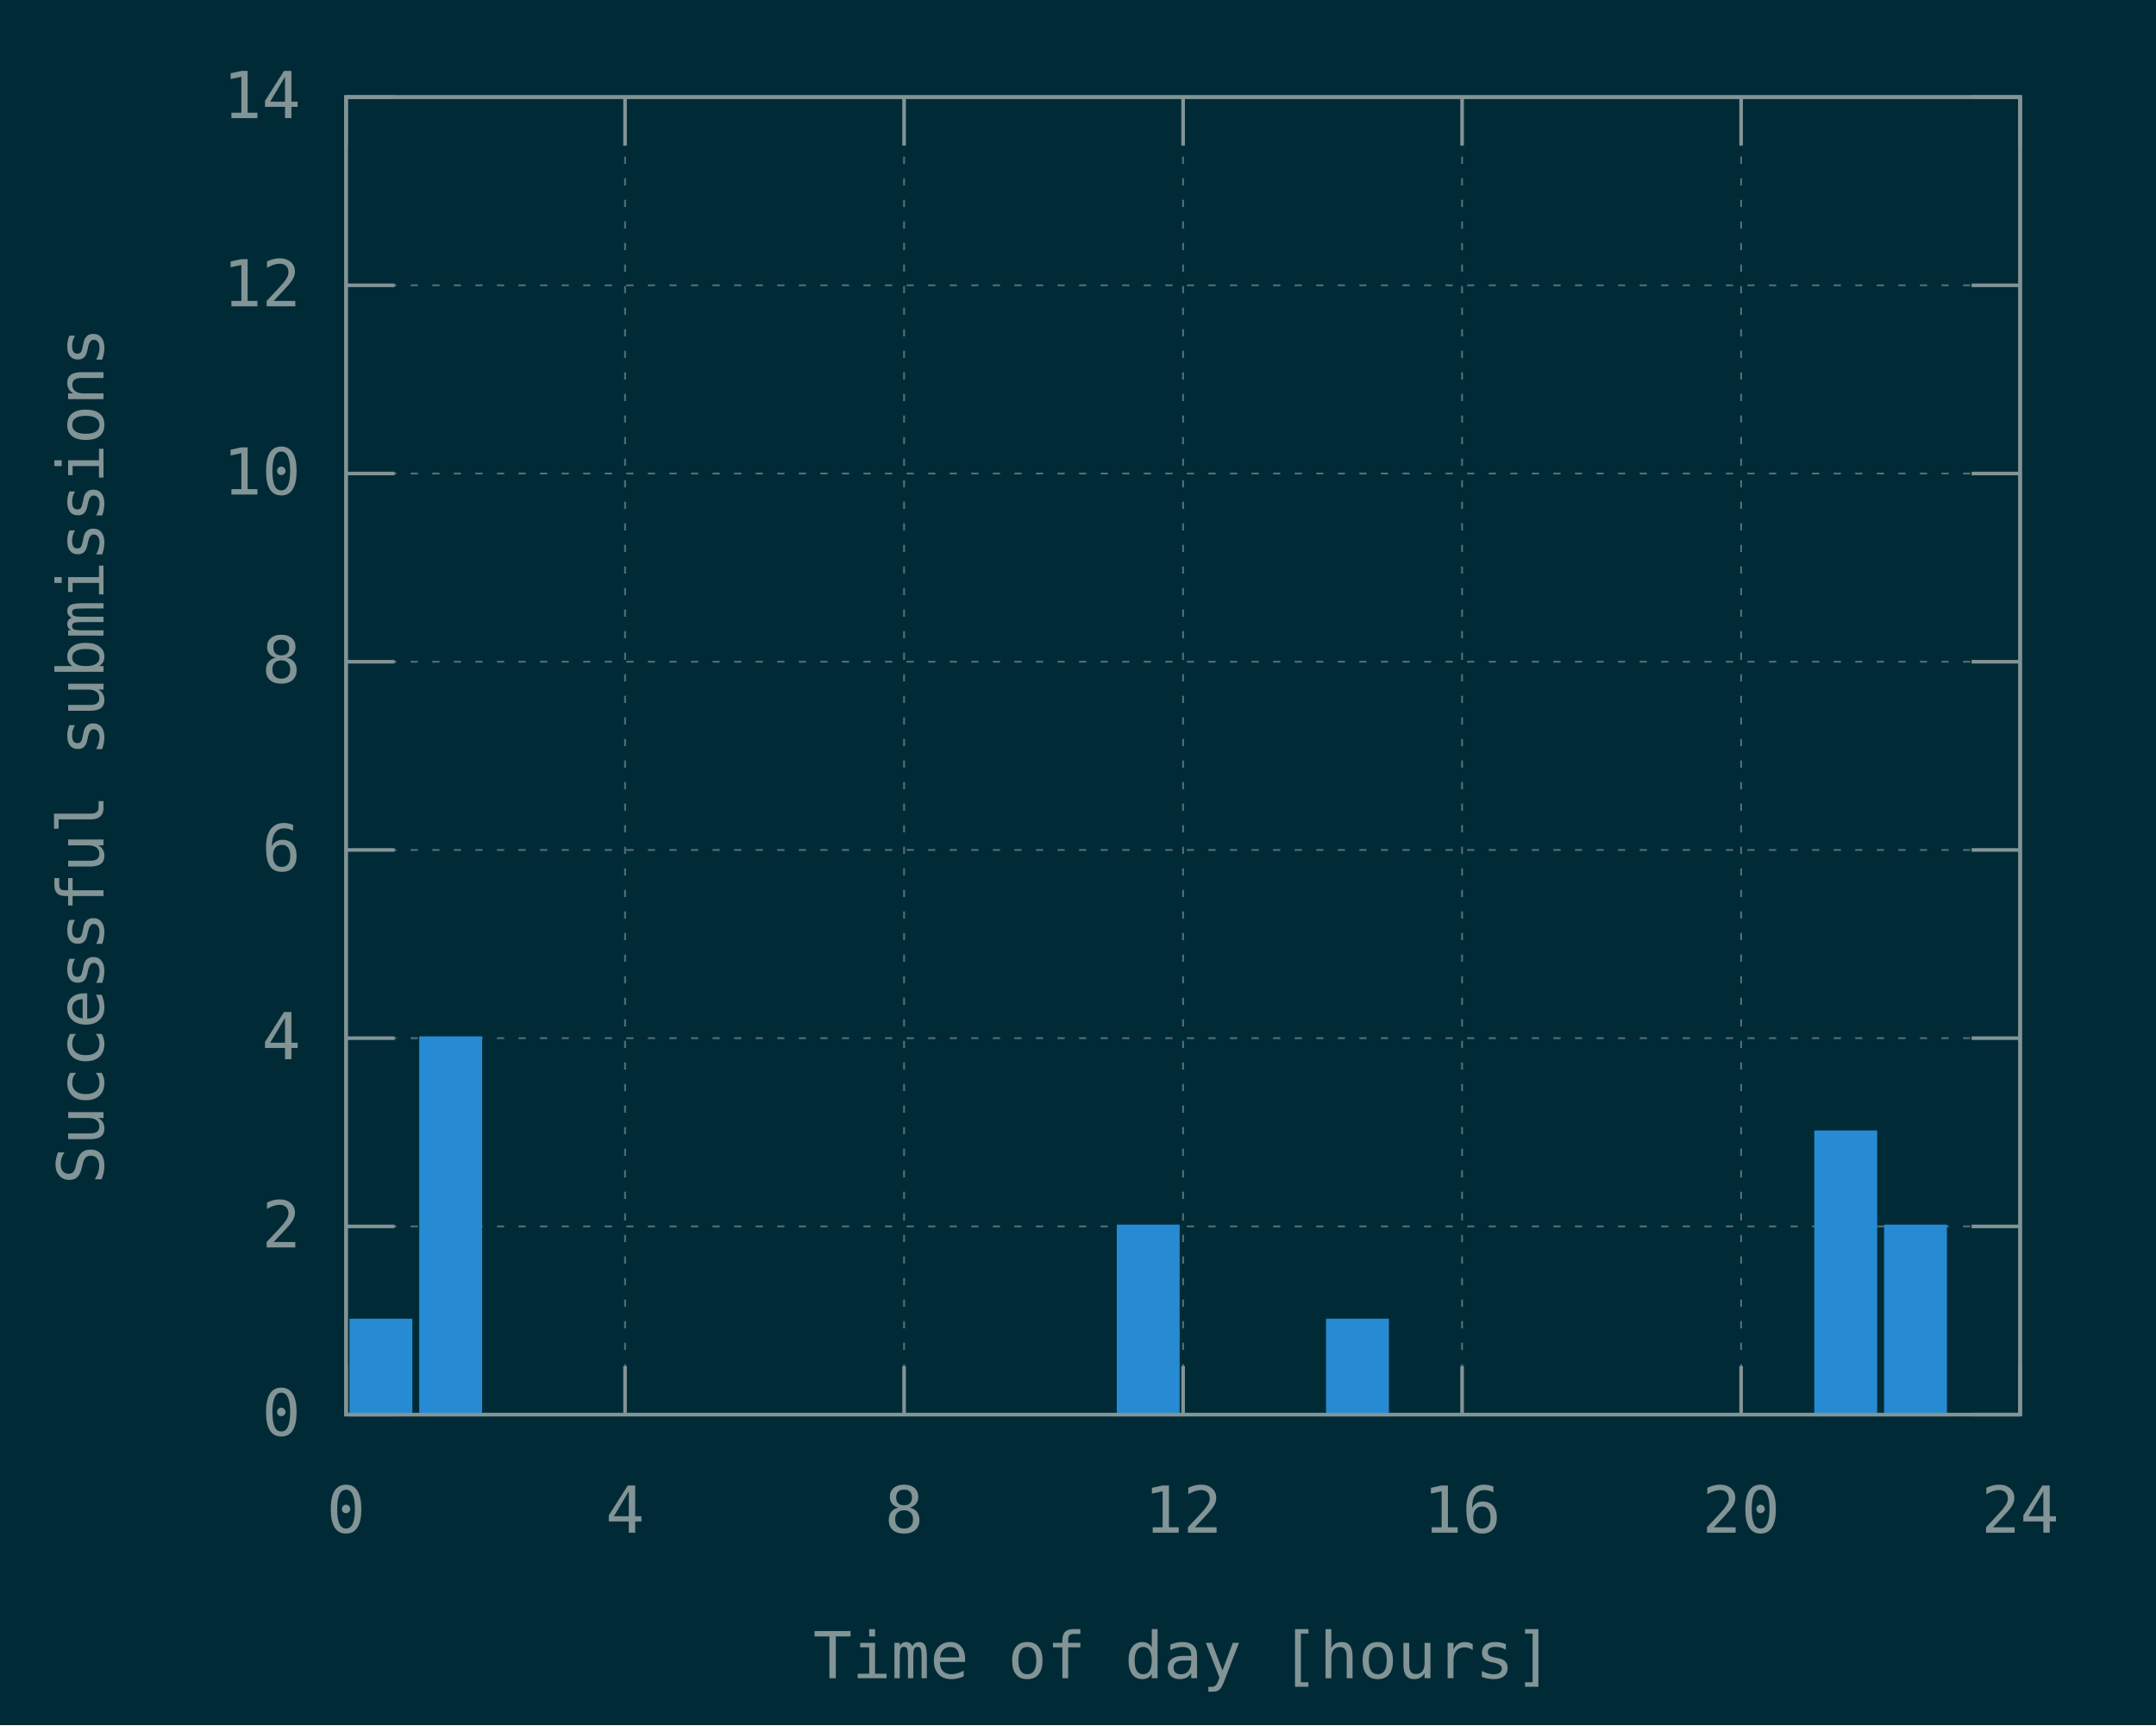
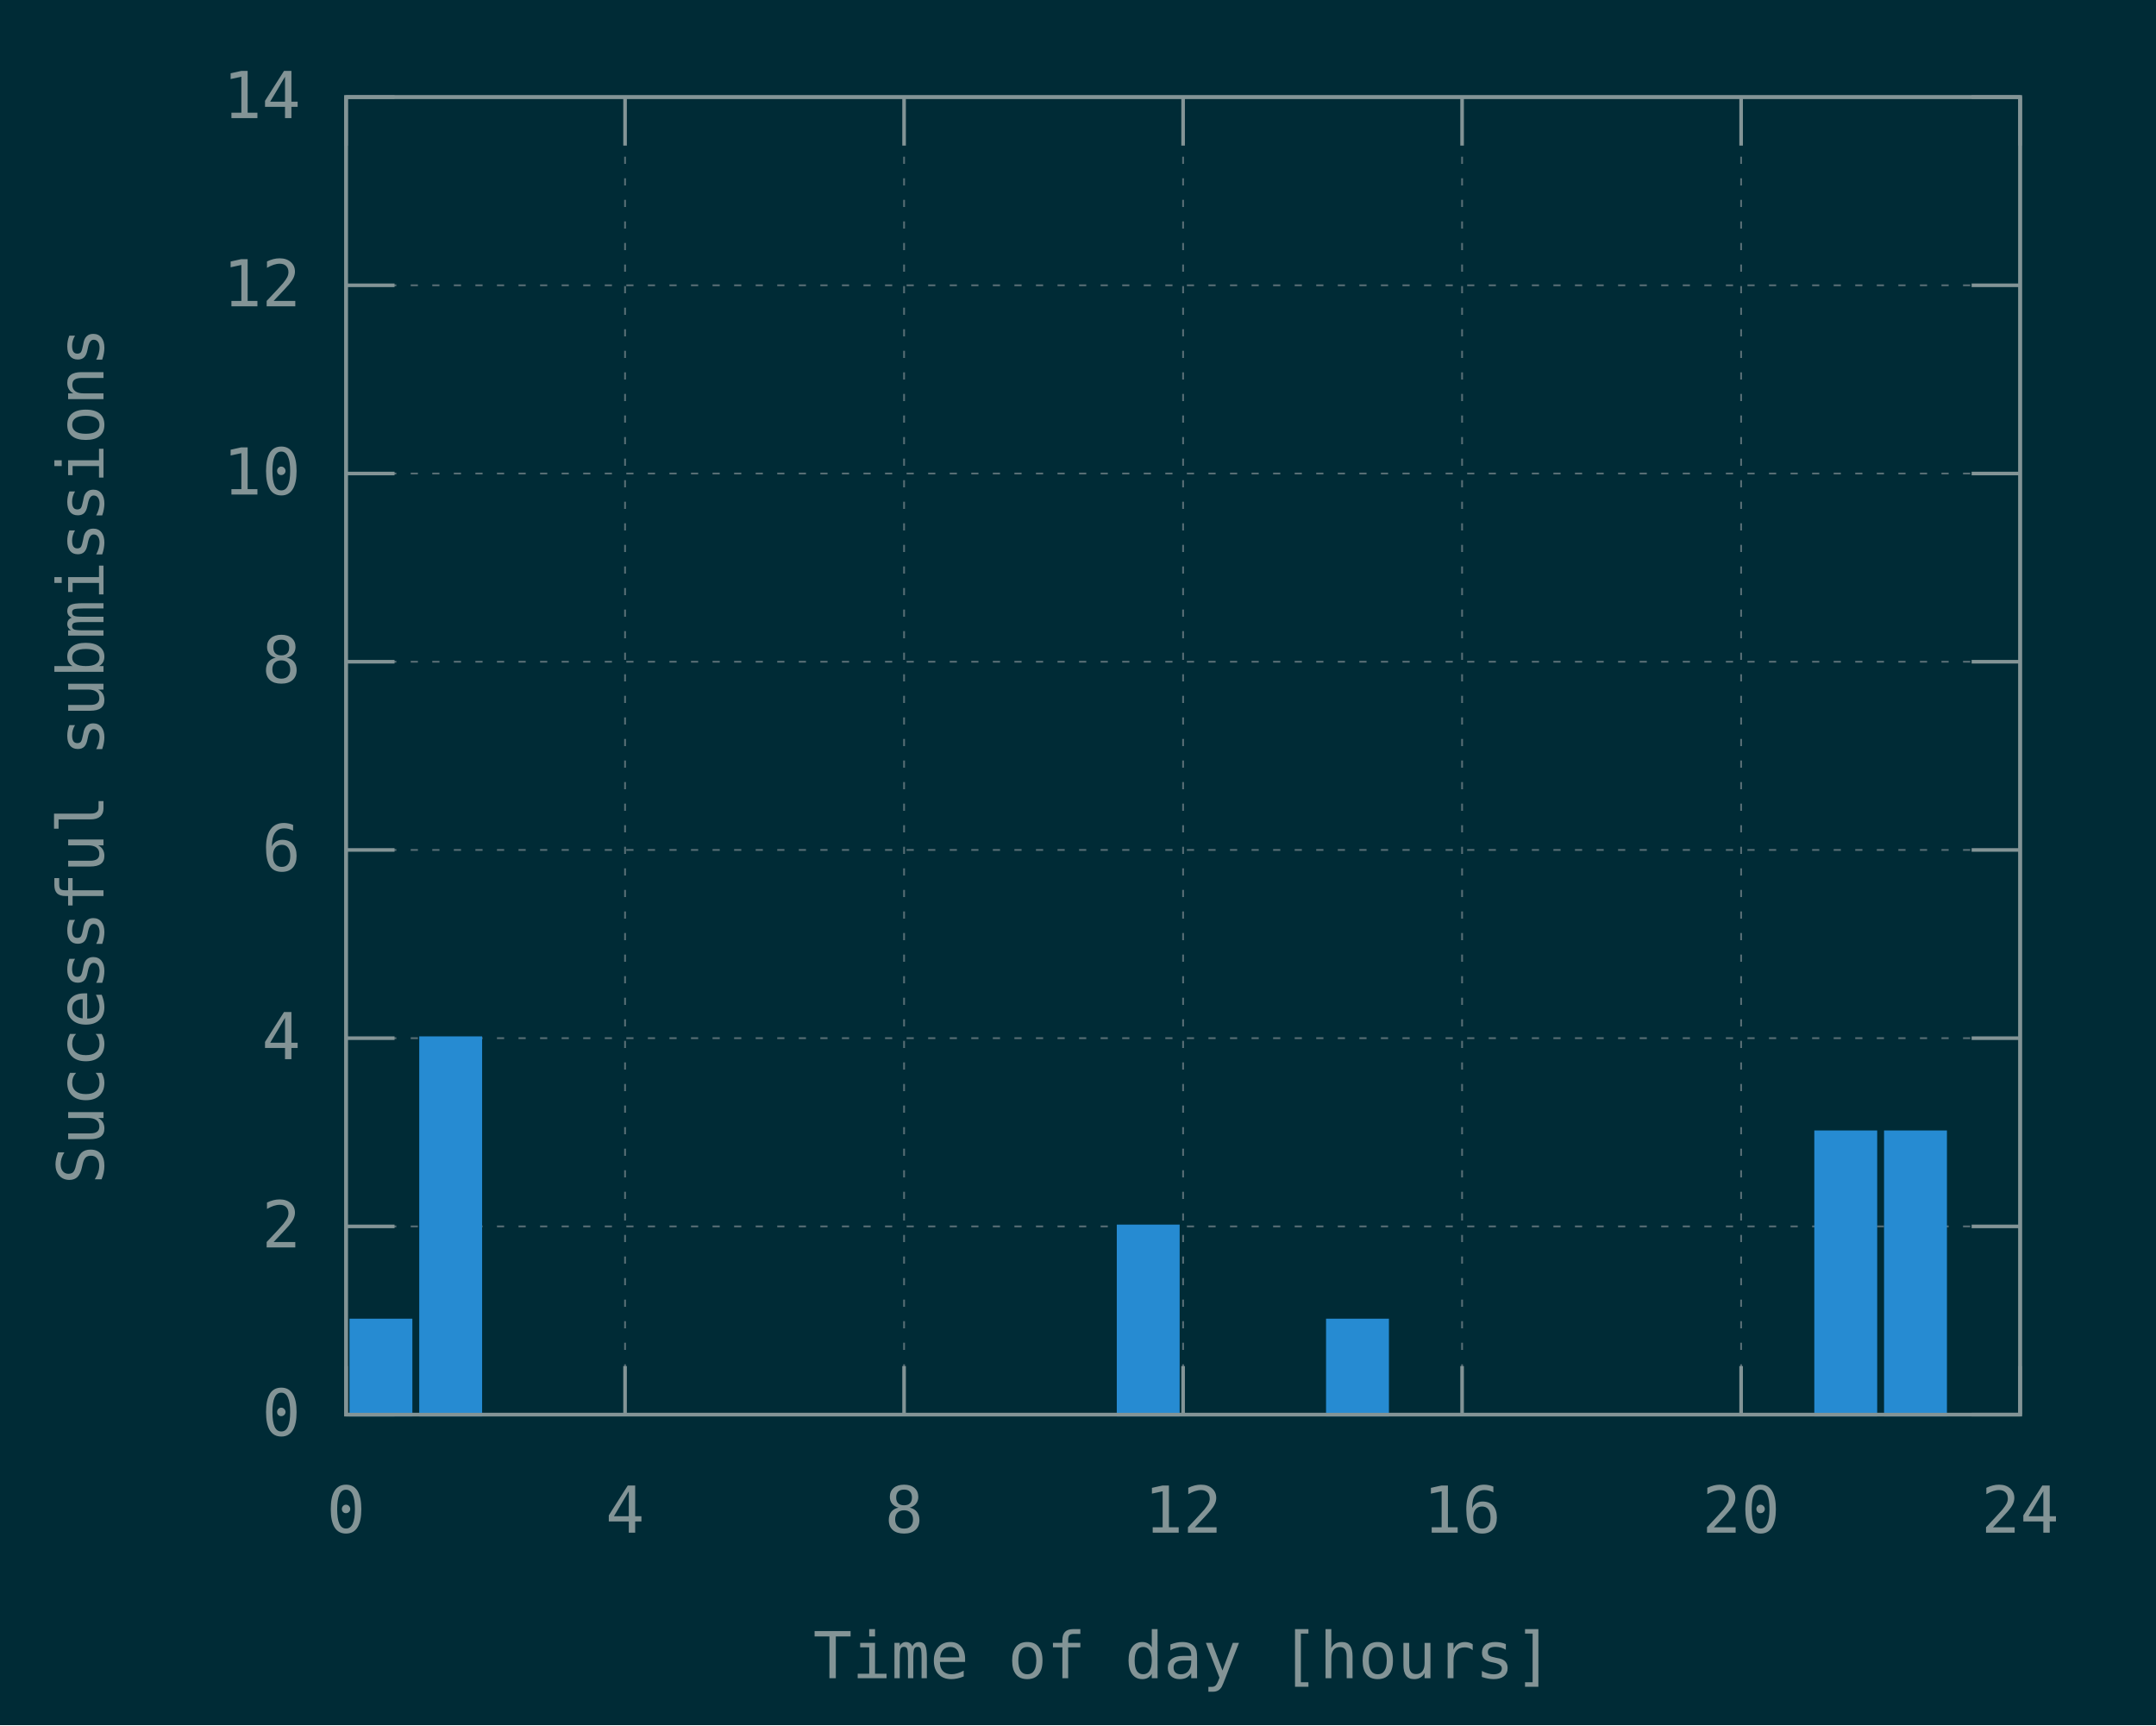
<svg xmlns="http://www.w3.org/2000/svg" xmlns:xlink="http://www.w3.org/1999/xlink" width="600" height="480" viewBox="0 0 600 480">
  <g id="gnuplot_canvas">
    <rect x="0" y="0" width="600" height="480" fill="#002b36" />
    <defs>
      <circle id="gpDot" r="0.5" stroke-width="0.5" stroke="currentColor" />
      <path id="gpPt0" stroke-width="0.148" stroke="currentColor" d="M-1,0 h2 M0,-1 v2" />
      <path id="gpPt1" stroke-width="0.148" stroke="currentColor" d="M-1,-1 L1,1 M1,-1 L-1,1" />
      <path id="gpPt2" stroke-width="0.148" stroke="currentColor" d="M-1,0 L1,0 M0,-1 L0,1 M-1,-1 L1,1 M-1,1 L1,-1" />
      <rect id="gpPt3" stroke-width="0.148" stroke="currentColor" x="-1" y="-1" width="2" height="2" />
      <rect id="gpPt4" stroke-width="0.148" stroke="currentColor" fill="currentColor" x="-1" y="-1" width="2" height="2" />
      <circle id="gpPt5" stroke-width="0.148" stroke="currentColor" cx="0" cy="0" r="1" />
      <use xlink:href="#gpPt5" id="gpPt6" fill="currentColor" stroke="none" />
      <path id="gpPt7" stroke-width="0.148" stroke="currentColor" d="M0,-1.33 L-1.33,0.67 L1.33,0.67 z" />
      <use xlink:href="#gpPt7" id="gpPt8" fill="currentColor" stroke="none" />
      <use xlink:href="#gpPt7" id="gpPt9" stroke="currentColor" transform="rotate(180)" />
      <use xlink:href="#gpPt9" id="gpPt10" fill="currentColor" stroke="none" />
      <use xlink:href="#gpPt3" id="gpPt11" stroke="currentColor" transform="rotate(45)" />
      <use xlink:href="#gpPt11" id="gpPt12" fill="currentColor" stroke="none" />
      <path id="gpPt13" stroke-width="0.148" stroke="currentColor" d="M0,1.330 L1.265,0.411 L0.782,-1.067 L-0.782,-1.076 L-1.265,0.411 z" />
      <use xlink:href="#gpPt13" id="gpPt14" fill="currentColor" stroke="none" />
      <filter id="textbox" filterUnits="objectBoundingBox" x="0" y="0" height="1" width="1">
        <feFlood flood-color="#002B36" flood-opacity="1" result="bgnd" />
        <feComposite in="SourceGraphic" in2="bgnd" operator="atop" />
      </filter>
      <filter id="greybox" filterUnits="objectBoundingBox" x="0" y="0" height="1" width="1">
        <feFlood flood-color="lightgrey" flood-opacity="1" result="grey" />
        <feComposite in="SourceGraphic" in2="grey" operator="atop" />
      </filter>
    </defs>
    <g fill="none" color="#002B36" stroke="currentColor" stroke-width="1.00" stroke-linecap="butt" stroke-linejoin="miter">
</g>
    <g fill="none" color="black" stroke="currentColor" stroke-width="1.00" stroke-linecap="butt" stroke-linejoin="miter">
</g>
    <g fill="none" color="black" stroke="rgb(131, 148, 150)" stroke-width="0.50" stroke-linecap="butt" stroke-linejoin="miter">
</g>
    <g fill="none" color="gray" stroke="currentColor" stroke-width="0.50" stroke-linecap="butt" stroke-linejoin="miter">
      <path stroke="rgb( 88, 110, 117)" stroke-dasharray="2,4" class="gridline" d="M96.30,393.60 L562.19,393.60  " />
    </g>
    <g fill="none" color="gray" stroke="rgb( 88, 110, 117)" stroke-width="1.00" stroke-linecap="butt" stroke-linejoin="miter">
</g>
    <g fill="none" color="black" stroke="currentColor" stroke-width="1.00" stroke-linecap="butt" stroke-linejoin="miter">
      <path stroke="rgb(131, 148, 150)" d="M96.30,393.60 L109.80,393.60 M562.19,393.60 L548.69,393.60  " />
      <g transform="translate(83.70,399.45)" stroke="none" fill="rgb(131,148,150)" font-family="Inconsolata" font-size="18.00" text-anchor="end">
        <text>
          <tspan font-family="Inconsolata"> 0</tspan>
        </text>
      </g>
    </g>
    <g fill="none" color="black" stroke="currentColor" stroke-width="1.00" stroke-linecap="butt" stroke-linejoin="miter">
</g>
    <g fill="none" color="black" stroke="rgb(131, 148, 150)" stroke-width="0.50" stroke-linecap="butt" stroke-linejoin="miter">
</g>
    <g fill="none" color="gray" stroke="currentColor" stroke-width="0.50" stroke-linecap="butt" stroke-linejoin="miter">
      <path stroke="rgb( 88, 110, 117)" stroke-dasharray="2,4" class="gridline" d="M96.30,341.23 L562.19,341.23  " />
    </g>
    <g fill="none" color="gray" stroke="rgb( 88, 110, 117)" stroke-width="1.00" stroke-linecap="butt" stroke-linejoin="miter">
</g>
    <g fill="none" color="black" stroke="currentColor" stroke-width="1.00" stroke-linecap="butt" stroke-linejoin="miter">
      <path stroke="rgb(131, 148, 150)" d="M96.30,341.23 L109.80,341.23 M562.19,341.23 L548.69,341.23  " />
      <g transform="translate(83.70,347.08)" stroke="none" fill="rgb(131,148,150)" font-family="Inconsolata" font-size="18.00" text-anchor="end">
        <text>
          <tspan font-family="Inconsolata"> 2</tspan>
        </text>
      </g>
    </g>
    <g fill="none" color="black" stroke="currentColor" stroke-width="1.00" stroke-linecap="butt" stroke-linejoin="miter">
</g>
    <g fill="none" color="black" stroke="rgb(131, 148, 150)" stroke-width="0.50" stroke-linecap="butt" stroke-linejoin="miter">
</g>
    <g fill="none" color="gray" stroke="currentColor" stroke-width="0.50" stroke-linecap="butt" stroke-linejoin="miter">
      <path stroke="rgb( 88, 110, 117)" stroke-dasharray="2,4" class="gridline" d="M96.30,288.86 L562.19,288.86  " />
    </g>
    <g fill="none" color="gray" stroke="rgb( 88, 110, 117)" stroke-width="1.00" stroke-linecap="butt" stroke-linejoin="miter">
</g>
    <g fill="none" color="black" stroke="currentColor" stroke-width="1.00" stroke-linecap="butt" stroke-linejoin="miter">
      <path stroke="rgb(131, 148, 150)" d="M96.30,288.86 L109.80,288.86 M562.19,288.86 L548.69,288.86  " />
      <g transform="translate(83.70,294.71)" stroke="none" fill="rgb(131,148,150)" font-family="Inconsolata" font-size="18.00" text-anchor="end">
        <text>
          <tspan font-family="Inconsolata"> 4</tspan>
        </text>
      </g>
    </g>
    <g fill="none" color="black" stroke="currentColor" stroke-width="1.00" stroke-linecap="butt" stroke-linejoin="miter">
</g>
    <g fill="none" color="black" stroke="rgb(131, 148, 150)" stroke-width="0.50" stroke-linecap="butt" stroke-linejoin="miter">
</g>
    <g fill="none" color="gray" stroke="currentColor" stroke-width="0.50" stroke-linecap="butt" stroke-linejoin="miter">
      <path stroke="rgb( 88, 110, 117)" stroke-dasharray="2,4" class="gridline" d="M96.30,236.49 L562.19,236.49  " />
    </g>
    <g fill="none" color="gray" stroke="rgb( 88, 110, 117)" stroke-width="1.00" stroke-linecap="butt" stroke-linejoin="miter">
</g>
    <g fill="none" color="black" stroke="currentColor" stroke-width="1.00" stroke-linecap="butt" stroke-linejoin="miter">
      <path stroke="rgb(131, 148, 150)" d="M96.30,236.49 L109.80,236.49 M562.19,236.49 L548.69,236.49  " />
      <g transform="translate(83.70,242.34)" stroke="none" fill="rgb(131,148,150)" font-family="Inconsolata" font-size="18.00" text-anchor="end">
        <text>
          <tspan font-family="Inconsolata"> 6</tspan>
        </text>
      </g>
    </g>
    <g fill="none" color="black" stroke="currentColor" stroke-width="1.00" stroke-linecap="butt" stroke-linejoin="miter">
</g>
    <g fill="none" color="black" stroke="rgb(131, 148, 150)" stroke-width="0.50" stroke-linecap="butt" stroke-linejoin="miter">
</g>
    <g fill="none" color="gray" stroke="currentColor" stroke-width="0.50" stroke-linecap="butt" stroke-linejoin="miter">
      <path stroke="rgb( 88, 110, 117)" stroke-dasharray="2,4" class="gridline" d="M96.30,184.12 L562.19,184.12  " />
    </g>
    <g fill="none" color="gray" stroke="rgb( 88, 110, 117)" stroke-width="1.00" stroke-linecap="butt" stroke-linejoin="miter">
</g>
    <g fill="none" color="black" stroke="currentColor" stroke-width="1.00" stroke-linecap="butt" stroke-linejoin="miter">
      <path stroke="rgb(131, 148, 150)" d="M96.30,184.12 L109.80,184.12 M562.19,184.12 L548.69,184.12  " />
      <g transform="translate(83.70,189.97)" stroke="none" fill="rgb(131,148,150)" font-family="Inconsolata" font-size="18.00" text-anchor="end">
        <text>
          <tspan font-family="Inconsolata"> 8</tspan>
        </text>
      </g>
    </g>
    <g fill="none" color="black" stroke="currentColor" stroke-width="1.00" stroke-linecap="butt" stroke-linejoin="miter">
</g>
    <g fill="none" color="black" stroke="rgb(131, 148, 150)" stroke-width="0.50" stroke-linecap="butt" stroke-linejoin="miter">
</g>
    <g fill="none" color="gray" stroke="currentColor" stroke-width="0.50" stroke-linecap="butt" stroke-linejoin="miter">
      <path stroke="rgb( 88, 110, 117)" stroke-dasharray="2,4" class="gridline" d="M96.30,131.75 L562.19,131.75  " />
    </g>
    <g fill="none" color="gray" stroke="rgb( 88, 110, 117)" stroke-width="1.00" stroke-linecap="butt" stroke-linejoin="miter">
</g>
    <g fill="none" color="black" stroke="currentColor" stroke-width="1.00" stroke-linecap="butt" stroke-linejoin="miter">
      <path stroke="rgb(131, 148, 150)" d="M96.30,131.75 L109.80,131.75 M562.19,131.75 L548.69,131.75  " />
      <g transform="translate(83.70,137.60)" stroke="none" fill="rgb(131,148,150)" font-family="Inconsolata" font-size="18.00" text-anchor="end">
        <text>
          <tspan font-family="Inconsolata"> 10</tspan>
        </text>
      </g>
    </g>
    <g fill="none" color="black" stroke="currentColor" stroke-width="1.00" stroke-linecap="butt" stroke-linejoin="miter">
</g>
    <g fill="none" color="black" stroke="rgb(131, 148, 150)" stroke-width="0.50" stroke-linecap="butt" stroke-linejoin="miter">
</g>
    <g fill="none" color="gray" stroke="currentColor" stroke-width="0.50" stroke-linecap="butt" stroke-linejoin="miter">
      <path stroke="rgb( 88, 110, 117)" stroke-dasharray="2,4" class="gridline" d="M96.30,79.38 L562.19,79.38  " />
    </g>
    <g fill="none" color="gray" stroke="rgb( 88, 110, 117)" stroke-width="1.00" stroke-linecap="butt" stroke-linejoin="miter">
</g>
    <g fill="none" color="black" stroke="currentColor" stroke-width="1.00" stroke-linecap="butt" stroke-linejoin="miter">
      <path stroke="rgb(131, 148, 150)" d="M96.30,79.38 L109.80,79.38 M562.19,79.38 L548.69,79.38  " />
      <g transform="translate(83.70,85.23)" stroke="none" fill="rgb(131,148,150)" font-family="Inconsolata" font-size="18.00" text-anchor="end">
        <text>
          <tspan font-family="Inconsolata"> 12</tspan>
        </text>
      </g>
    </g>
    <g fill="none" color="black" stroke="currentColor" stroke-width="1.00" stroke-linecap="butt" stroke-linejoin="miter">
</g>
    <g fill="none" color="black" stroke="rgb(131, 148, 150)" stroke-width="0.50" stroke-linecap="butt" stroke-linejoin="miter">
</g>
    <g fill="none" color="gray" stroke="currentColor" stroke-width="0.50" stroke-linecap="butt" stroke-linejoin="miter">
      <path stroke="rgb( 88, 110, 117)" stroke-dasharray="2,4" class="gridline" d="M96.30,27.01 L562.19,27.01  " />
    </g>
    <g fill="none" color="gray" stroke="rgb( 88, 110, 117)" stroke-width="1.00" stroke-linecap="butt" stroke-linejoin="miter">
</g>
    <g fill="none" color="black" stroke="currentColor" stroke-width="1.00" stroke-linecap="butt" stroke-linejoin="miter">
      <path stroke="rgb(131, 148, 150)" d="M96.30,27.01 L109.80,27.01 M562.19,27.01 L548.69,27.01  " />
      <g transform="translate(83.70,32.86)" stroke="none" fill="rgb(131,148,150)" font-family="Inconsolata" font-size="18.00" text-anchor="end">
        <text>
          <tspan font-family="Inconsolata"> 14</tspan>
        </text>
      </g>
    </g>
    <g fill="none" color="black" stroke="currentColor" stroke-width="1.00" stroke-linecap="butt" stroke-linejoin="miter">
</g>
    <g fill="none" color="black" stroke="rgb(131, 148, 150)" stroke-width="0.50" stroke-linecap="butt" stroke-linejoin="miter">
</g>
    <g fill="none" color="gray" stroke="currentColor" stroke-width="0.50" stroke-linecap="butt" stroke-linejoin="miter">
      <path stroke="rgb( 88, 110, 117)" stroke-dasharray="2,4" class="gridline" d="M96.30,393.60 L96.30,27.01  " />
    </g>
    <g fill="none" color="gray" stroke="rgb( 88, 110, 117)" stroke-width="1.00" stroke-linecap="butt" stroke-linejoin="miter">
</g>
    <g fill="none" color="black" stroke="currentColor" stroke-width="1.00" stroke-linecap="butt" stroke-linejoin="miter">
      <path stroke="rgb(131, 148, 150)" d="M96.30,393.60 L96.30,380.10 M96.30,27.01 L96.30,40.51  " />
      <g transform="translate(96.30,426.45)" stroke="none" fill="rgb(131,148,150)" font-family="Inconsolata" font-size="18.00" text-anchor="middle">
        <text>
          <tspan font-family="Inconsolata"> 0</tspan>
        </text>
      </g>
    </g>
    <g fill="none" color="black" stroke="currentColor" stroke-width="1.00" stroke-linecap="butt" stroke-linejoin="miter">
</g>
    <g fill="none" color="black" stroke="rgb(131, 148, 150)" stroke-width="0.50" stroke-linecap="butt" stroke-linejoin="miter">
</g>
    <g fill="none" color="gray" stroke="currentColor" stroke-width="0.50" stroke-linecap="butt" stroke-linejoin="miter">
      <path stroke="rgb( 88, 110, 117)" stroke-dasharray="2,4" class="gridline" d="M173.95,393.60 L173.95,27.01  " />
    </g>
    <g fill="none" color="gray" stroke="rgb( 88, 110, 117)" stroke-width="1.00" stroke-linecap="butt" stroke-linejoin="miter">
</g>
    <g fill="none" color="black" stroke="currentColor" stroke-width="1.00" stroke-linecap="butt" stroke-linejoin="miter">
      <path stroke="rgb(131, 148, 150)" d="M173.95,393.60 L173.95,380.10 M173.95,27.01 L173.95,40.51  " />
      <g transform="translate(173.95,426.45)" stroke="none" fill="rgb(131,148,150)" font-family="Inconsolata" font-size="18.00" text-anchor="middle">
        <text>
          <tspan font-family="Inconsolata"> 4</tspan>
        </text>
      </g>
    </g>
    <g fill="none" color="black" stroke="currentColor" stroke-width="1.00" stroke-linecap="butt" stroke-linejoin="miter">
</g>
    <g fill="none" color="black" stroke="rgb(131, 148, 150)" stroke-width="0.50" stroke-linecap="butt" stroke-linejoin="miter">
</g>
    <g fill="none" color="gray" stroke="currentColor" stroke-width="0.50" stroke-linecap="butt" stroke-linejoin="miter">
      <path stroke="rgb( 88, 110, 117)" stroke-dasharray="2,4" class="gridline" d="M251.60,393.60 L251.60,27.01  " />
    </g>
    <g fill="none" color="gray" stroke="rgb( 88, 110, 117)" stroke-width="1.00" stroke-linecap="butt" stroke-linejoin="miter">
</g>
    <g fill="none" color="black" stroke="currentColor" stroke-width="1.00" stroke-linecap="butt" stroke-linejoin="miter">
      <path stroke="rgb(131, 148, 150)" d="M251.60,393.60 L251.60,380.10 M251.60,27.01 L251.60,40.51  " />
      <g transform="translate(251.60,426.45)" stroke="none" fill="rgb(131,148,150)" font-family="Inconsolata" font-size="18.00" text-anchor="middle">
        <text>
          <tspan font-family="Inconsolata"> 8</tspan>
        </text>
      </g>
    </g>
    <g fill="none" color="black" stroke="currentColor" stroke-width="1.00" stroke-linecap="butt" stroke-linejoin="miter">
</g>
    <g fill="none" color="black" stroke="rgb(131, 148, 150)" stroke-width="0.50" stroke-linecap="butt" stroke-linejoin="miter">
</g>
    <g fill="none" color="gray" stroke="currentColor" stroke-width="0.50" stroke-linecap="butt" stroke-linejoin="miter">
      <path stroke="rgb( 88, 110, 117)" stroke-dasharray="2,4" class="gridline" d="M329.25,393.60 L329.25,27.01  " />
    </g>
    <g fill="none" color="gray" stroke="rgb( 88, 110, 117)" stroke-width="1.00" stroke-linecap="butt" stroke-linejoin="miter">
</g>
    <g fill="none" color="black" stroke="currentColor" stroke-width="1.00" stroke-linecap="butt" stroke-linejoin="miter">
      <path stroke="rgb(131, 148, 150)" d="M329.25,393.60 L329.25,380.10 M329.25,27.01 L329.25,40.51  " />
      <g transform="translate(329.25,426.45)" stroke="none" fill="rgb(131,148,150)" font-family="Inconsolata" font-size="18.00" text-anchor="middle">
        <text>
          <tspan font-family="Inconsolata"> 12</tspan>
        </text>
      </g>
    </g>
    <g fill="none" color="black" stroke="currentColor" stroke-width="1.00" stroke-linecap="butt" stroke-linejoin="miter">
</g>
    <g fill="none" color="black" stroke="rgb(131, 148, 150)" stroke-width="0.50" stroke-linecap="butt" stroke-linejoin="miter">
</g>
    <g fill="none" color="gray" stroke="currentColor" stroke-width="0.50" stroke-linecap="butt" stroke-linejoin="miter">
      <path stroke="rgb( 88, 110, 117)" stroke-dasharray="2,4" class="gridline" d="M406.89,393.60 L406.89,27.01  " />
    </g>
    <g fill="none" color="gray" stroke="rgb( 88, 110, 117)" stroke-width="1.00" stroke-linecap="butt" stroke-linejoin="miter">
</g>
    <g fill="none" color="black" stroke="currentColor" stroke-width="1.00" stroke-linecap="butt" stroke-linejoin="miter">
      <path stroke="rgb(131, 148, 150)" d="M406.89,393.60 L406.89,380.10 M406.89,27.01 L406.89,40.51  " />
      <g transform="translate(406.89,426.45)" stroke="none" fill="rgb(131,148,150)" font-family="Inconsolata" font-size="18.00" text-anchor="middle">
        <text>
          <tspan font-family="Inconsolata"> 16</tspan>
        </text>
      </g>
    </g>
    <g fill="none" color="black" stroke="currentColor" stroke-width="1.00" stroke-linecap="butt" stroke-linejoin="miter">
</g>
    <g fill="none" color="black" stroke="rgb(131, 148, 150)" stroke-width="0.50" stroke-linecap="butt" stroke-linejoin="miter">
</g>
    <g fill="none" color="gray" stroke="currentColor" stroke-width="0.50" stroke-linecap="butt" stroke-linejoin="miter">
      <path stroke="rgb( 88, 110, 117)" stroke-dasharray="2,4" class="gridline" d="M484.54,393.60 L484.54,40.51 L484.54,27.01  " />
    </g>
    <g fill="none" color="gray" stroke="rgb( 88, 110, 117)" stroke-width="1.00" stroke-linecap="butt" stroke-linejoin="miter">
</g>
    <g fill="none" color="black" stroke="currentColor" stroke-width="1.00" stroke-linecap="butt" stroke-linejoin="miter">
      <path stroke="rgb(131, 148, 150)" d="M484.54,393.60 L484.54,380.10 M484.54,27.01 L484.54,40.51  " />
      <g transform="translate(484.54,426.45)" stroke="none" fill="rgb(131,148,150)" font-family="Inconsolata" font-size="18.00" text-anchor="middle">
        <text>
          <tspan font-family="Inconsolata"> 20</tspan>
        </text>
      </g>
    </g>
    <g fill="none" color="black" stroke="currentColor" stroke-width="1.00" stroke-linecap="butt" stroke-linejoin="miter">
</g>
    <g fill="none" color="black" stroke="rgb(131, 148, 150)" stroke-width="0.50" stroke-linecap="butt" stroke-linejoin="miter">
</g>
    <g fill="none" color="gray" stroke="currentColor" stroke-width="0.50" stroke-linecap="butt" stroke-linejoin="miter">
      <path stroke="rgb( 88, 110, 117)" stroke-dasharray="2,4" class="gridline" d="M562.19,393.60 L562.19,27.01  " />
    </g>
    <g fill="none" color="gray" stroke="rgb( 88, 110, 117)" stroke-width="1.00" stroke-linecap="butt" stroke-linejoin="miter">
</g>
    <g fill="none" color="black" stroke="currentColor" stroke-width="1.00" stroke-linecap="butt" stroke-linejoin="miter">
      <path stroke="rgb(131, 148, 150)" d="M562.19,393.60 L562.19,380.10 M562.19,27.01 L562.19,40.51  " />
      <g transform="translate(562.19,426.45)" stroke="none" fill="rgb(131,148,150)" font-family="Inconsolata" font-size="18.00" text-anchor="middle">
        <text>
          <tspan font-family="Inconsolata"> 24</tspan>
        </text>
      </g>
    </g>
    <g fill="none" color="black" stroke="currentColor" stroke-width="1.00" stroke-linecap="butt" stroke-linejoin="miter">
</g>
    <g fill="none" color="black" stroke="currentColor" stroke-width="1.00" stroke-linecap="butt" stroke-linejoin="miter">
      <path stroke="rgb(131, 148, 150)" d="M96.30,27.01 L96.30,393.60 L562.19,393.60 L562.19,27.01 L96.30,27.01 Z  " />
    </g>
    <g fill="none" color="black" stroke="currentColor" stroke-width="1.00" stroke-linecap="butt" stroke-linejoin="miter">
      <g transform="translate(28.80,210.31) rotate(270)" stroke="none" fill="rgb(131,148,150)" font-family="Inconsolata" font-size="18.00" text-anchor="middle">
        <text>
          <tspan font-family="Inconsolata">Successful submissions</tspan>
        </text>
      </g>
    </g>
    <g fill="none" color="black" stroke="currentColor" stroke-width="1.00" stroke-linecap="butt" stroke-linejoin="miter">
      <g transform="translate(329.24,466.95)" stroke="none" fill="rgb(131,148,150)" font-family="Inconsolata" font-size="18.00" text-anchor="middle">
        <text>
          <tspan font-family="Inconsolata">Time of day [hours]</tspan>
        </text>
      </g>
    </g>
    <g fill="none" color="black" stroke="currentColor" stroke-width="1.00" stroke-linecap="butt" stroke-linejoin="miter">
</g>
    <g id="gnuplot_plot_1">
      <g fill="none" color="black" stroke="currentColor" stroke-width="1.00" stroke-linecap="butt" stroke-linejoin="miter">
        <g stroke="none" shape-rendering="crispEdges">
          <polygon fill="rgb( 38, 139, 210)" points="97.76,393.60 114.27,393.60 114.27,367.40 97.76,367.40 " />
        </g>
        <path stroke="rgb( 38, 139, 210)" d="M97.76,393.60 L97.76,367.41 L114.26,367.41 L114.26,393.60 L97.76,393.60 Z  " />
        <g stroke="none" shape-rendering="crispEdges">
          <polygon fill="rgb( 38, 139, 210)" points="117.17,393.60 133.68,393.60 133.68,288.85 117.17,288.85 " />
        </g>
        <path stroke="rgb( 38, 139, 210)" d="M117.17,393.60 L117.17,288.86 L133.67,288.86 L133.67,393.60 L117.17,393.60 Z  " />
        <g stroke="none" shape-rendering="crispEdges">
          <polygon fill="rgb( 38, 139, 210)" points="311.29,393.60 327.80,393.60 327.80,341.22 311.29,341.22 " />
        </g>
        <path stroke="rgb( 38, 139, 210)" d="M311.29,393.60 L311.29,341.23 L327.79,341.23 L327.79,393.60 L311.29,393.60 Z  " />
        <g stroke="none" shape-rendering="crispEdges">
          <polygon fill="rgb( 38, 139, 210)" points="369.53,393.60 386.04,393.60 386.04,367.40 369.53,367.40 " />
        </g>
        <path stroke="rgb( 38, 139, 210)" d="M369.53,393.60 L369.53,367.41 L386.03,367.41 L386.03,393.60 L369.53,393.60 Z  " />
        <g stroke="none" shape-rendering="crispEdges">
          <polygon fill="rgb( 38, 139, 210)" points="505.41,393.60 521.92,393.60 521.92,315.03 505.41,315.03 " />
        </g>
        <path stroke="rgb( 38, 139, 210)" d="M505.41,393.60 L505.41,315.04 L521.91,315.04 L521.91,393.60 L505.41,393.60 Z  " />
        <g stroke="none" shape-rendering="crispEdges">
-           <polygon fill="rgb( 38, 139, 210)" points="524.82,393.60 541.33,393.60 541.33,341.22 524.82,341.22 " />
-         </g>
-         <path stroke="rgb( 38, 139, 210)" d="M524.82,393.60 L524.82,341.23 L541.32,341.23 L541.32,393.60 L524.82,393.60 Z  " />
+           <polygon fill="rgb( 38, 139, 210)" points="524.82,393.60 541.33,393.60 541.33,315.03 524.82,315.03 " />
+         </g>
+         <path stroke="rgb( 38, 139, 210)" d="M524.82,393.60 L524.82,315.04 L541.32,315.04 L541.32,393.60 L524.82,393.60 Z  " />
      </g>
    </g>
    <g fill="none" color="#002B36" stroke="rgb( 38, 139, 210)" stroke-width="2.00" stroke-linecap="butt" stroke-linejoin="miter">
</g>
    <g fill="none" color="black" stroke="currentColor" stroke-width="2.00" stroke-linecap="butt" stroke-linejoin="miter">
</g>
    <g fill="none" color="black" stroke="black" stroke-width="1.00" stroke-linecap="butt" stroke-linejoin="miter">
</g>
    <g fill="none" color="black" stroke="currentColor" stroke-width="1.00" stroke-linecap="butt" stroke-linejoin="miter">
      <path stroke="rgb(131, 148, 150)" d="M96.30,27.01 L96.30,393.60 L562.19,393.60 L562.19,27.01 L96.30,27.01 Z  " />
    </g>
    <g fill="none" color="black" stroke="currentColor" stroke-width="1.00" stroke-linecap="butt" stroke-linejoin="miter">
</g>
  </g>
</svg>
